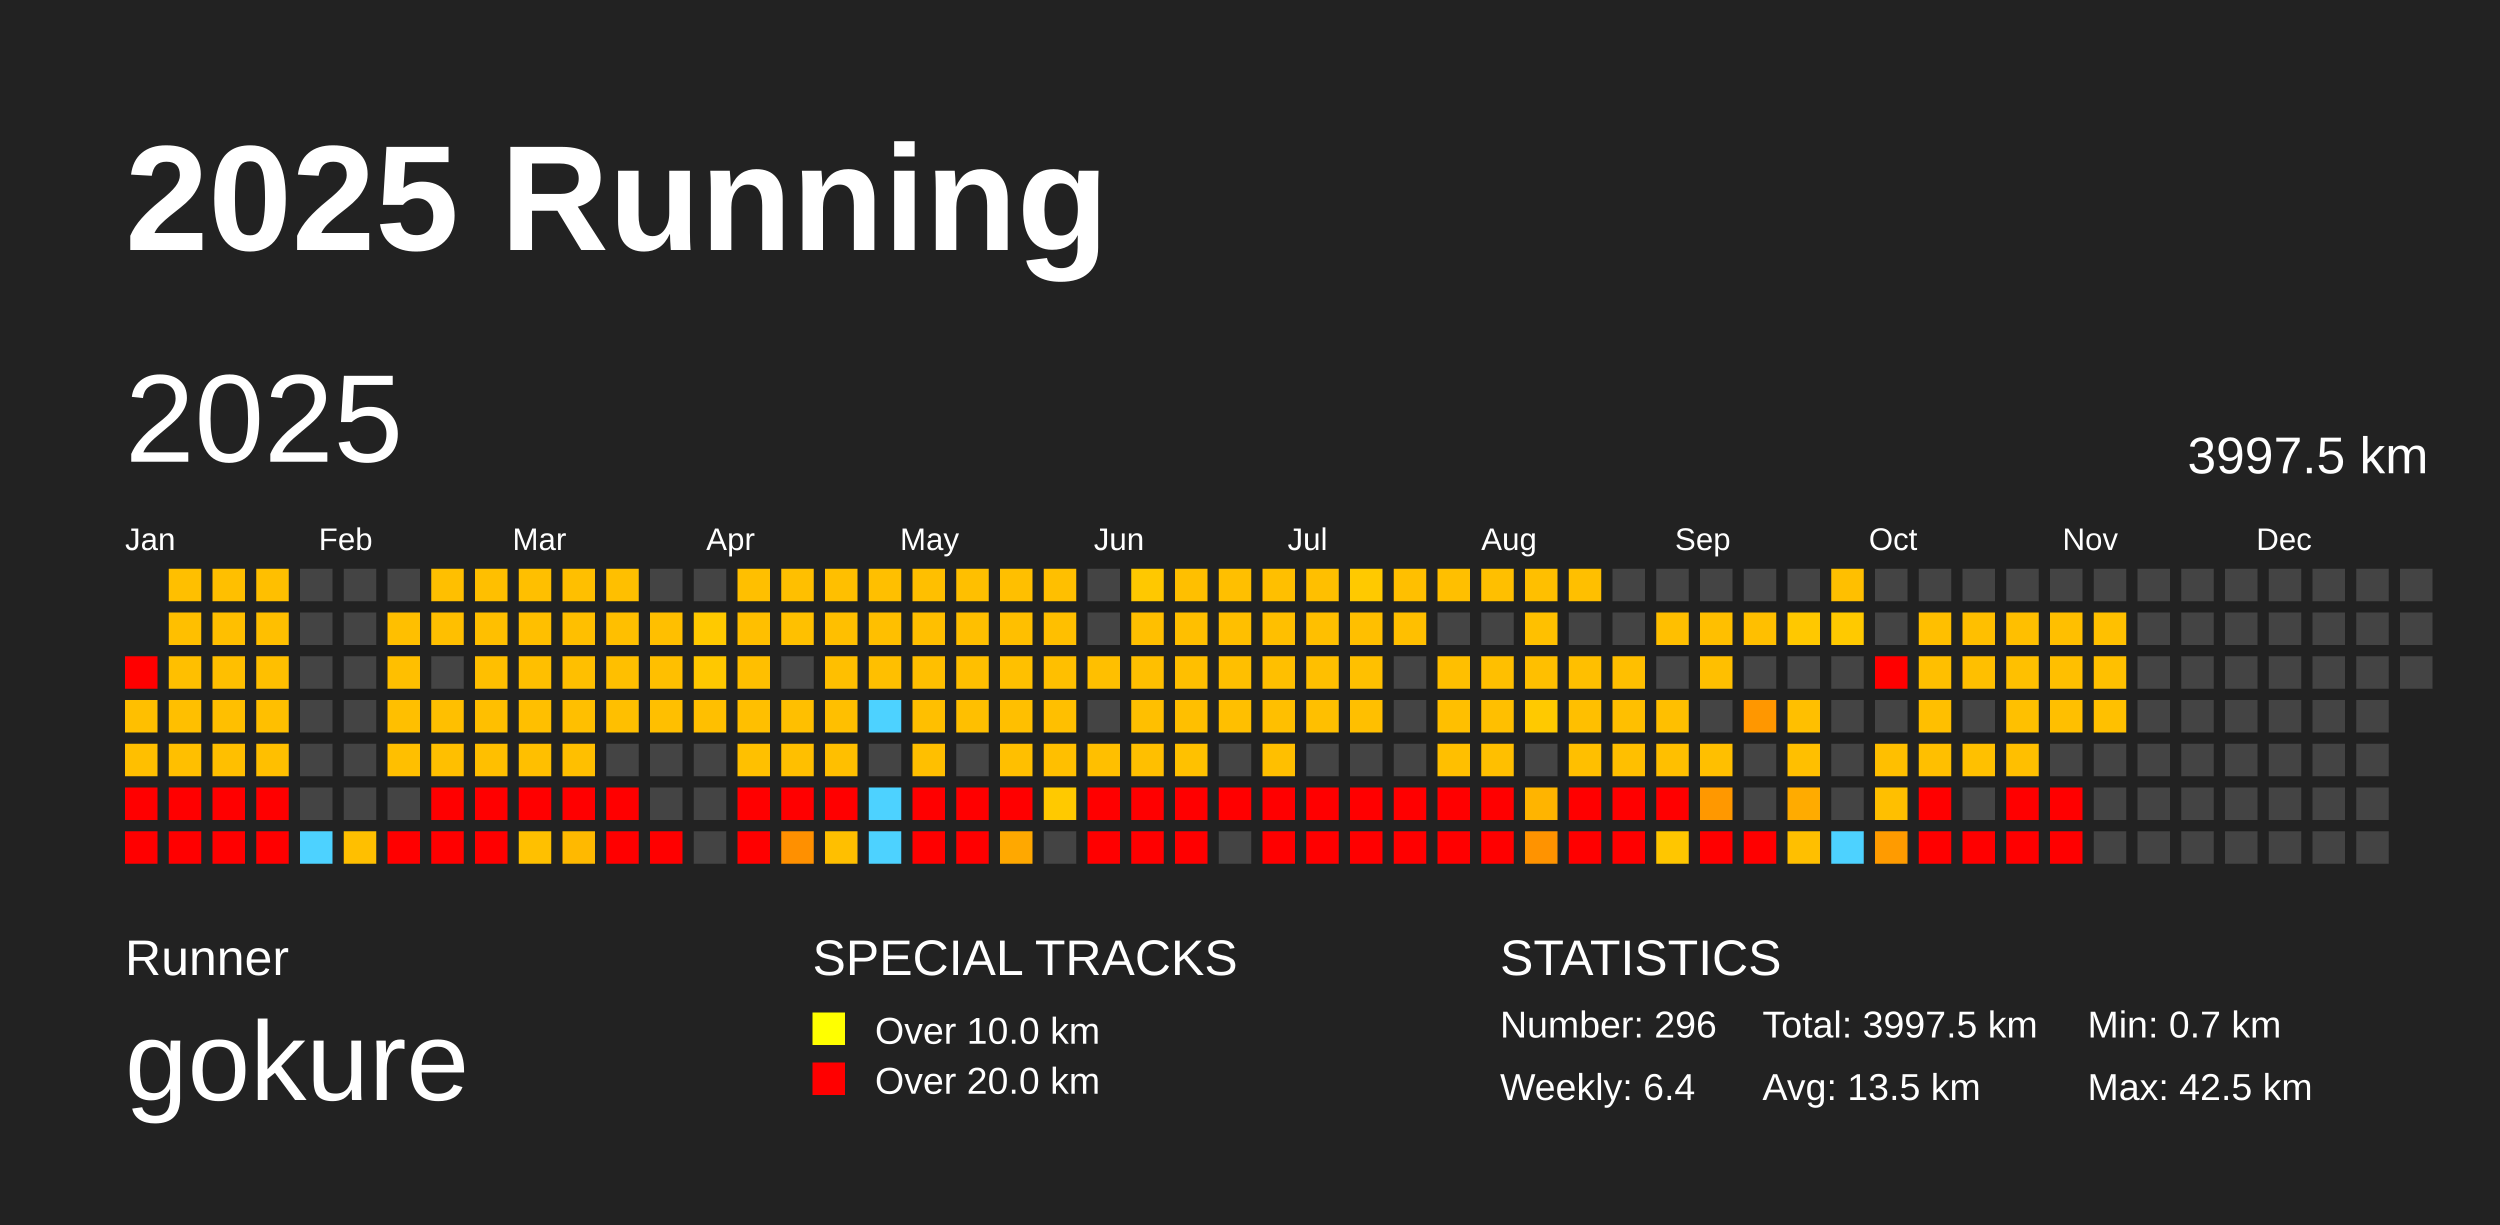
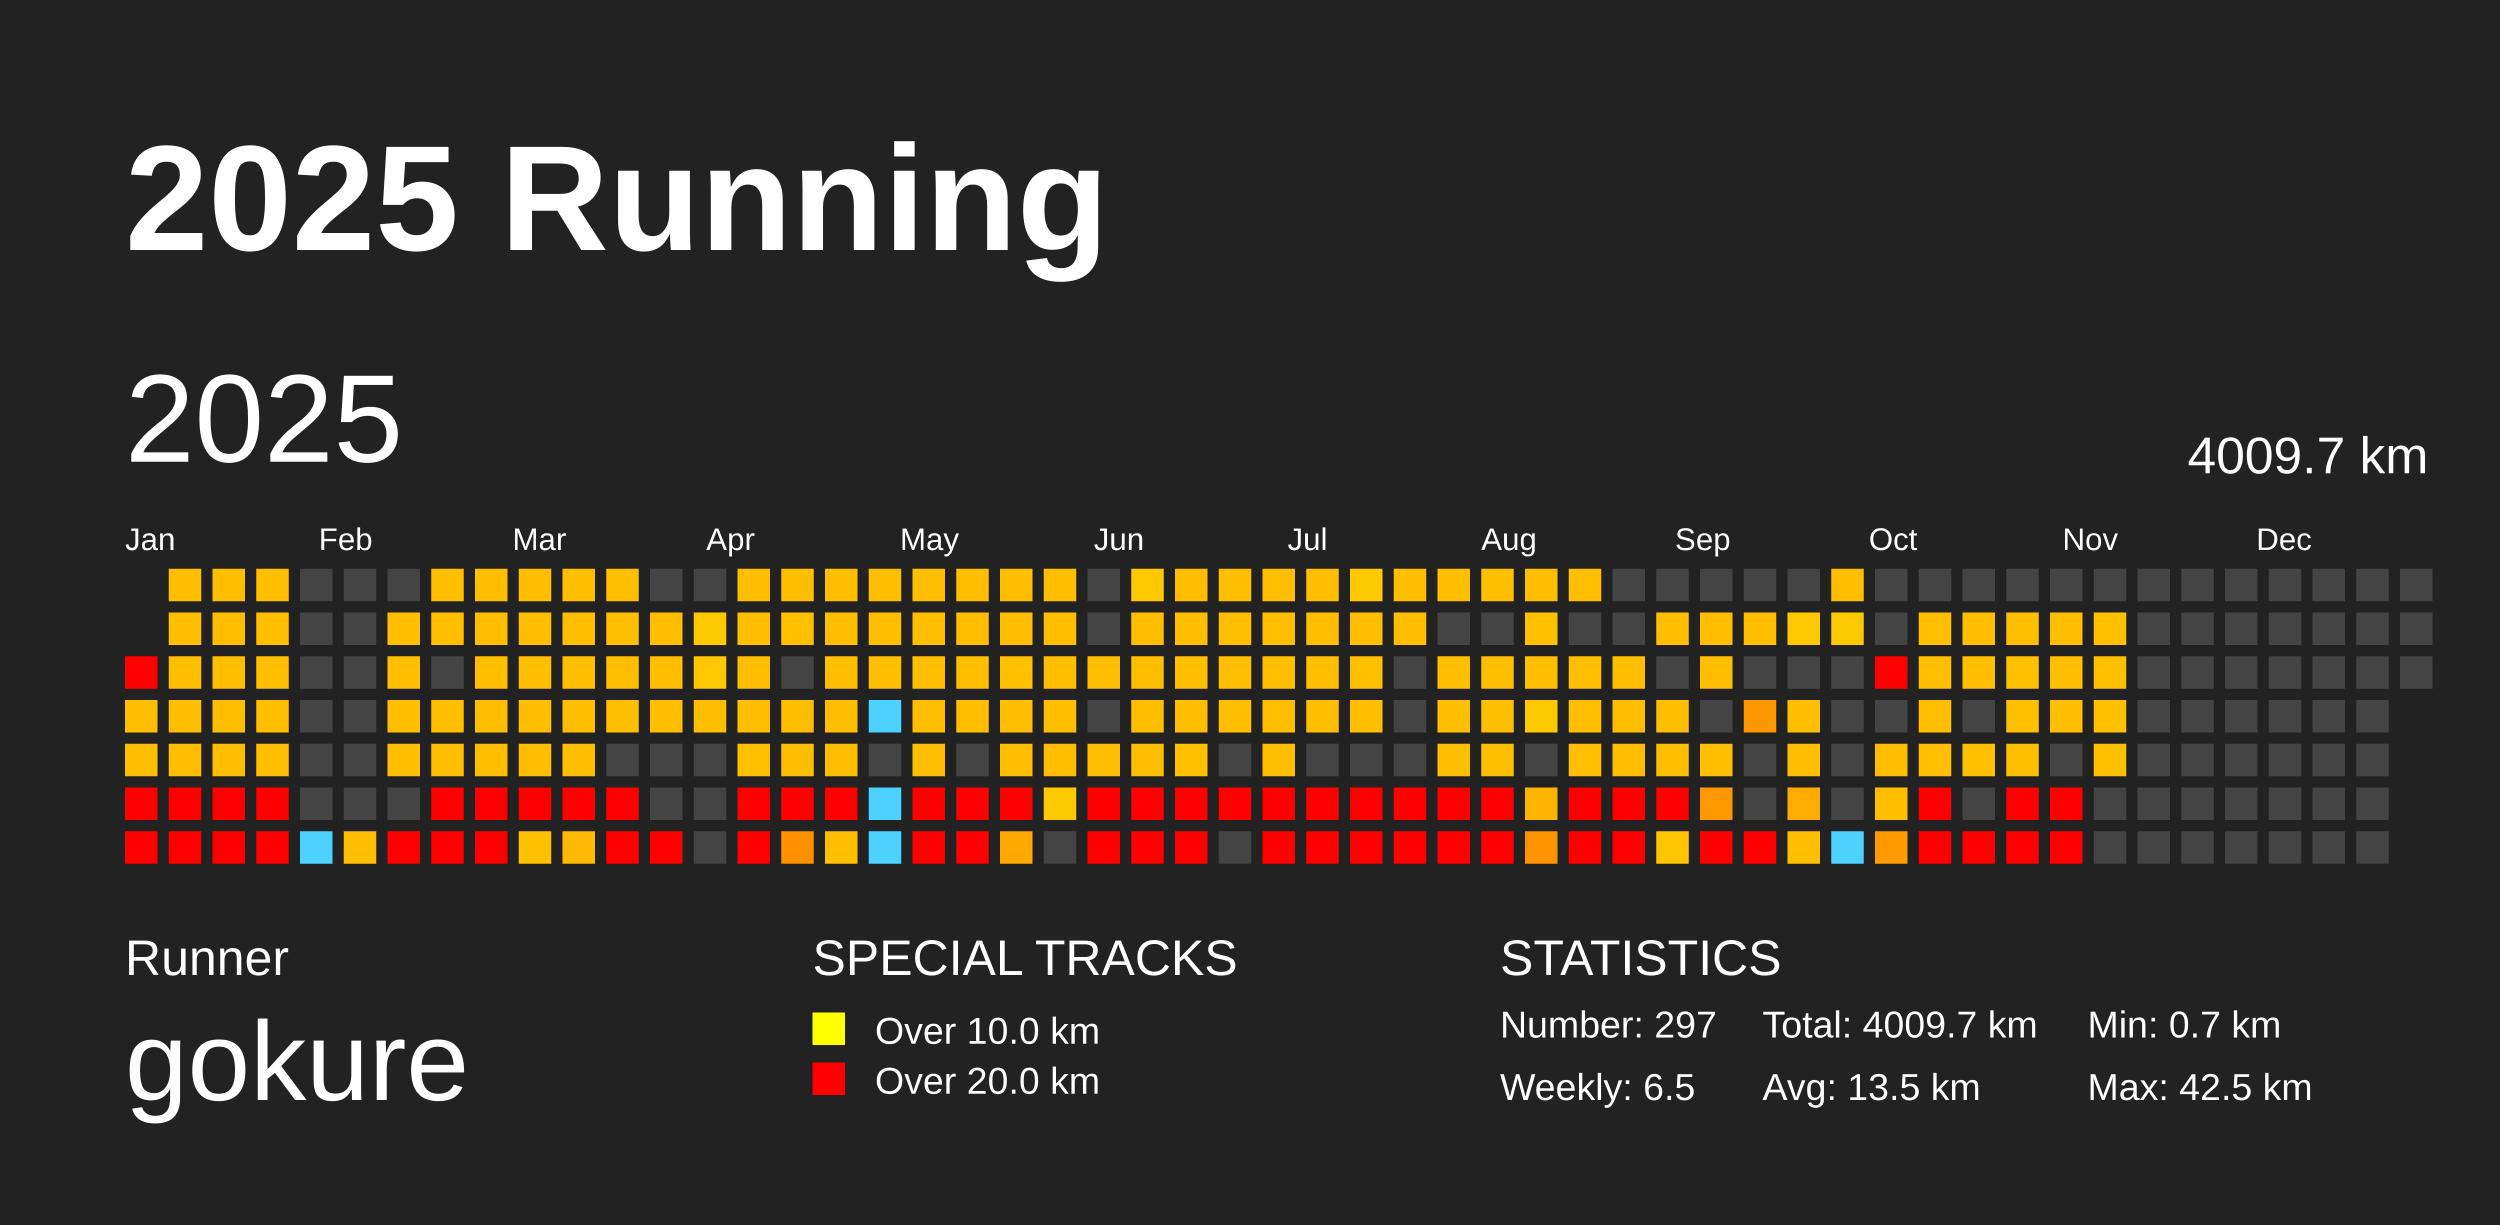
<svg xmlns="http://www.w3.org/2000/svg" baseProfile="full" height="98mm" version="1.1" viewBox="0,0,200,98" width="200mm">
  <defs />
  <rect fill="#222222" height="98" width="200" x="0" y="0" />
  <text fill="#FFFFFF" style="font-size:12px; font-family:Arial; font-weight:bold;" x="10" y="20">2025 Running</text>
  <text fill="#FFFFFF" style="font-size:4px; font-family:Arial" x="10" y="78">Runner</text>
  <text fill="#FFFFFF" style="font-size:9px; font-family:Arial" x="10" y="88">gokure</text>
  <text fill="#FFFFFF" style="font-size:4px; font-family:Arial" x="65" y="78">SPECIAL TRACKS</text>
  <rect fill="yellow" height="2.6" width="2.6" x="65" y="81" />
  <text fill="#FFFFFF" style="font-size:3px; font-family:Arial" x="70" y="83.5">Over 10.0 km</text>
  <rect fill="red" height="2.6" width="2.6" x="65" y="85" />
  <text fill="#FFFFFF" style="font-size:3px; font-family:Arial" x="70" y="87.5">Over 20.0 km</text>
  <text fill="#FFFFFF" style="font-size:4px; font-family:Arial" x="120" y="78">STATISTICS</text>
-   <text fill="#FFFFFF" style="font-size:3px; font-family:Arial" x="120" y="83">Number: 296</text>
-   <text fill="#FFFFFF" style="font-size:3px; font-family:Arial" x="120" y="88">Weekly: 6.4</text>
-   <text fill="#FFFFFF" style="font-size:3px; font-family:Arial" x="141" y="83">Total: 3997.5 km</text>
+   <text fill="#FFFFFF" style="font-size:3px; font-family:Arial" x="120" y="83">Number: 297</text>
+   <text fill="#FFFFFF" style="font-size:3px; font-family:Arial" x="120" y="88">Weekly: 6.5</text>
+   <text fill="#FFFFFF" style="font-size:3px; font-family:Arial" x="141" y="83">Total: 4009.7 km</text>
  <text fill="#FFFFFF" style="font-size:3px; font-family:Arial" x="141" y="88">Avg: 13.5 km</text>
  <text fill="#FFFFFF" style="font-size:3px; font-family:Arial" x="167" y="83">Min: 0.7 km</text>
  <text fill="#FFFFFF" style="font-size:3px; font-family:Arial" x="167" y="88">Max: 42.5 km</text>
  <text dominant-baseline="hanging" fill="#FFFFFF" style="font-size:10.0px; font-family:Arial;" x="10" y="30">2025</text>
-   <text dominant-baseline="hanging" fill="#FFFFFF" style="font-size:4.125px; font-family:Arial;" x="175" y="35">3997.5 km</text>
+   <text dominant-baseline="hanging" fill="#FFFFFF" style="font-size:4.125px; font-family:Arial;" x="175" y="35">4009.7 km</text>
  <text fill="#FFFFFF" style="font-size:2.5px; font-family:Arial" x="10.0" y="44">Jan</text>
  <text fill="#FFFFFF" style="font-size:2.5px; font-family:Arial" x="25.5" y="44">Feb</text>
  <text fill="#FFFFFF" style="font-size:2.5px; font-family:Arial" x="41.0" y="44">Mar</text>
  <text fill="#FFFFFF" style="font-size:2.5px; font-family:Arial" x="56.5" y="44">Apr</text>
  <text fill="#FFFFFF" style="font-size:2.5px; font-family:Arial" x="72.0" y="44">May</text>
  <text fill="#FFFFFF" style="font-size:2.5px; font-family:Arial" x="87.5" y="44">Jun</text>
  <text fill="#FFFFFF" style="font-size:2.5px; font-family:Arial" x="103.0" y="44">Jul</text>
  <text fill="#FFFFFF" style="font-size:2.5px; font-family:Arial" x="118.5" y="44">Aug</text>
  <text fill="#FFFFFF" style="font-size:2.5px; font-family:Arial" x="134.0" y="44">Sep</text>
  <text fill="#FFFFFF" style="font-size:2.5px; font-family:Arial" x="149.5" y="44">Oct</text>
  <text fill="#FFFFFF" style="font-size:2.5px; font-family:Arial" x="165.0" y="44">Nov</text>
  <text fill="#FFFFFF" style="font-size:2.5px; font-family:Arial" x="180.5" y="44">Dec</text>
  <rect fill="red" height="2.6" width="2.6" x="10.0" y="52.5" />
  <rect fill="#ffbf00" height="2.6" width="2.6" x="10.0" y="56.0" />
  <rect fill="#ffbf00" height="2.6" width="2.6" x="10.0" y="59.5" />
  <rect fill="red" height="2.6" width="2.6" x="10.0" y="63.0" />
  <rect fill="red" height="2.6" width="2.6" x="10.0" y="66.5" />
  <rect fill="#ffbf00" height="2.6" width="2.6" x="13.5" y="45.5" />
  <rect fill="#ffbf00" height="2.6" width="2.6" x="13.5" y="49.0" />
  <rect fill="#ffbf00" height="2.6" width="2.6" x="13.5" y="52.5" />
  <rect fill="#ffbf00" height="2.6" width="2.6" x="13.5" y="56.0" />
  <rect fill="#ffbf00" height="2.6" width="2.6" x="13.5" y="59.5" />
  <rect fill="red" height="2.6" width="2.6" x="13.5" y="63.0" />
  <rect fill="red" height="2.6" width="2.6" x="13.5" y="66.5" />
  <rect fill="#ffbf00" height="2.6" width="2.6" x="17.0" y="45.5" />
  <rect fill="#ffbf00" height="2.6" width="2.6" x="17.0" y="49.0" />
  <rect fill="#ffbf00" height="2.6" width="2.6" x="17.0" y="52.5" />
  <rect fill="#ffbf00" height="2.6" width="2.6" x="17.0" y="56.0" />
  <rect fill="#ffbf00" height="2.6" width="2.6" x="17.0" y="59.5" />
  <rect fill="red" height="2.6" width="2.6" x="17.0" y="63.0" />
  <rect fill="red" height="2.6" width="2.6" x="17.0" y="66.5" />
  <rect fill="#ffbf00" height="2.6" width="2.6" x="20.5" y="45.5" />
  <rect fill="#ffbf00" height="2.6" width="2.6" x="20.5" y="49.0" />
  <rect fill="#ffbf00" height="2.6" width="2.6" x="20.5" y="52.5" />
  <rect fill="#ffbf00" height="2.6" width="2.6" x="20.5" y="56.0" />
  <rect fill="#ffbf00" height="2.6" width="2.6" x="20.5" y="59.5" />
  <rect fill="red" height="2.6" width="2.6" x="20.5" y="63.0" />
  <rect fill="red" height="2.6" width="2.6" x="20.5" y="66.5" />
  <rect fill="#444444" height="2.6" width="2.6" x="24.0" y="45.5" />
  <rect fill="#444444" height="2.6" width="2.6" x="24.0" y="49.0" />
  <rect fill="#444444" height="2.6" width="2.6" x="24.0" y="52.5" />
  <rect fill="#444444" height="2.6" width="2.6" x="24.0" y="56.0" />
  <rect fill="#444444" height="2.6" width="2.6" x="24.0" y="59.5" />
  <rect fill="#444444" height="2.6" width="2.6" x="24.0" y="63.0" />
  <rect fill="#4dd2ff" height="2.6" width="2.6" x="24.0" y="66.5" />
  <rect fill="#444444" height="2.6" width="2.6" x="27.5" y="45.5" />
  <rect fill="#444444" height="2.6" width="2.6" x="27.5" y="49.0" />
  <rect fill="#444444" height="2.6" width="2.6" x="27.5" y="52.5" />
  <rect fill="#444444" height="2.6" width="2.6" x="27.5" y="56.0" />
  <rect fill="#444444" height="2.6" width="2.6" x="27.5" y="59.5" />
  <rect fill="#444444" height="2.6" width="2.6" x="27.5" y="63.0" />
  <rect fill="#ffbf00" height="2.6" width="2.6" x="27.5" y="66.5" />
  <rect fill="#444444" height="2.6" width="2.6" x="31.0" y="45.5" />
  <rect fill="#ffbf00" height="2.6" width="2.6" x="31.0" y="49.0" />
  <rect fill="#ffbf00" height="2.6" width="2.6" x="31.0" y="52.5" />
  <rect fill="#ffbf00" height="2.6" width="2.6" x="31.0" y="56.0" />
  <rect fill="#ffbf00" height="2.6" width="2.6" x="31.0" y="59.5" />
  <rect fill="#444444" height="2.6" width="2.6" x="31.0" y="63.0" />
  <rect fill="red" height="2.6" width="2.6" x="31.0" y="66.5" />
  <rect fill="#ffbf00" height="2.6" width="2.6" x="34.5" y="45.5" />
  <rect fill="#ffbf00" height="2.6" width="2.6" x="34.5" y="49.0" />
  <rect fill="#444444" height="2.6" width="2.6" x="34.5" y="52.5" />
  <rect fill="#ffbf00" height="2.6" width="2.6" x="34.5" y="56.0" />
  <rect fill="#ffbf00" height="2.6" width="2.6" x="34.5" y="59.5" />
  <rect fill="red" height="2.6" width="2.6" x="34.5" y="63.0" />
  <rect fill="red" height="2.6" width="2.6" x="34.5" y="66.5" />
  <rect fill="#ffbf00" height="2.6" width="2.6" x="38.0" y="45.5" />
  <rect fill="#ffbf00" height="2.6" width="2.6" x="38.0" y="49.0" />
  <rect fill="#ffbf00" height="2.6" width="2.6" x="38.0" y="52.5" />
  <rect fill="#ffbf00" height="2.6" width="2.6" x="38.0" y="56.0" />
  <rect fill="#ffbf00" height="2.6" width="2.6" x="38.0" y="59.5" />
  <rect fill="red" height="2.6" width="2.6" x="38.0" y="63.0" />
  <rect fill="red" height="2.6" width="2.6" x="38.0" y="66.5" />
  <rect fill="#ffbf00" height="2.6" width="2.6" x="41.5" y="45.5" />
  <rect fill="#ffbf00" height="2.6" width="2.6" x="41.5" y="49.0" />
  <rect fill="#ffbf00" height="2.6" width="2.6" x="41.5" y="52.5" />
  <rect fill="#ffbf00" height="2.6" width="2.6" x="41.5" y="56.0" />
  <rect fill="#ffbf00" height="2.6" width="2.6" x="41.5" y="59.5" />
  <rect fill="red" height="2.6" width="2.6" x="41.5" y="63.0" />
  <rect fill="#ffc000" height="2.6" width="2.6" x="41.5" y="66.5" />
  <rect fill="#ffbf00" height="2.6" width="2.6" x="45.0" y="45.5" />
  <rect fill="#ffbf00" height="2.6" width="2.6" x="45.0" y="49.0" />
  <rect fill="#ffbf00" height="2.6" width="2.6" x="45.0" y="52.5" />
  <rect fill="#ffbf00" height="2.6" width="2.6" x="45.0" y="56.0" />
  <rect fill="#ffbf00" height="2.6" width="2.6" x="45.0" y="59.5" />
  <rect fill="red" height="2.6" width="2.6" x="45.0" y="63.0" />
  <rect fill="#ffb900" height="2.6" width="2.6" x="45.0" y="66.5" />
  <rect fill="#ffbf00" height="2.6" width="2.6" x="48.5" y="45.5" />
  <rect fill="#ffbf00" height="2.6" width="2.6" x="48.5" y="49.0" />
  <rect fill="#ffbf00" height="2.6" width="2.6" x="48.5" y="52.5" />
  <rect fill="#ffbf00" height="2.6" width="2.6" x="48.5" y="56.0" />
  <rect fill="#444444" height="2.6" width="2.6" x="48.5" y="59.5" />
  <rect fill="red" height="2.6" width="2.6" x="48.5" y="63.0" />
  <rect fill="red" height="2.6" width="2.6" x="48.5" y="66.5" />
  <rect fill="#444444" height="2.6" width="2.6" x="52.0" y="45.5" />
  <rect fill="#ffbf00" height="2.6" width="2.6" x="52.0" y="49.0" />
  <rect fill="#ffbf00" height="2.6" width="2.6" x="52.0" y="52.5" />
  <rect fill="#ffbf00" height="2.6" width="2.6" x="52.0" y="56.0" />
  <rect fill="#444444" height="2.6" width="2.6" x="52.0" y="59.5" />
  <rect fill="#444444" height="2.6" width="2.6" x="52.0" y="63.0" />
  <rect fill="red" height="2.6" width="2.6" x="52.0" y="66.5" />
  <rect fill="#444444" height="2.6" width="2.6" x="55.5" y="45.5" />
  <rect fill="#ffc900" height="2.6" width="2.6" x="55.5" y="49.0" />
  <rect fill="#ffc800" height="2.6" width="2.6" x="55.5" y="52.5" />
  <rect fill="#ffbf00" height="2.6" width="2.6" x="55.5" y="56.0" />
  <rect fill="#444444" height="2.6" width="2.6" x="55.5" y="59.5" />
  <rect fill="#444444" height="2.6" width="2.6" x="55.5" y="63.0" />
  <rect fill="#444444" height="2.6" width="2.6" x="55.5" y="66.5" />
  <rect fill="#ffbf00" height="2.6" width="2.6" x="59.0" y="45.5" />
  <rect fill="#ffbf00" height="2.6" width="2.6" x="59.0" y="49.0" />
  <rect fill="#ffbf00" height="2.6" width="2.6" x="59.0" y="52.5" />
  <rect fill="#ffbf00" height="2.6" width="2.6" x="59.0" y="56.0" />
  <rect fill="#ffc000" height="2.6" width="2.6" x="59.0" y="59.5" />
  <rect fill="red" height="2.6" width="2.6" x="59.0" y="63.0" />
  <rect fill="red" height="2.6" width="2.6" x="59.0" y="66.5" />
  <rect fill="#ffbf00" height="2.6" width="2.6" x="62.5" y="45.5" />
  <rect fill="#ffc000" height="2.6" width="2.6" x="62.5" y="49.0" />
  <rect fill="#444444" height="2.6" width="2.6" x="62.5" y="52.5" />
  <rect fill="#ffbf00" height="2.6" width="2.6" x="62.5" y="56.0" />
  <rect fill="#ffbf00" height="2.6" width="2.6" x="62.5" y="59.5" />
  <rect fill="red" height="2.6" width="2.6" x="62.5" y="63.0" />
  <rect fill="#ff9000" height="2.6" width="2.6" x="62.5" y="66.5" />
  <rect fill="#ffbf00" height="2.6" width="2.6" x="66.0" y="45.5" />
  <rect fill="#ffbf00" height="2.6" width="2.6" x="66.0" y="49.0" />
  <rect fill="#ffbf00" height="2.6" width="2.6" x="66.0" y="52.5" />
  <rect fill="#ffbf00" height="2.6" width="2.6" x="66.0" y="56.0" />
  <rect fill="#ffbf00" height="2.6" width="2.6" x="66.0" y="59.5" />
  <rect fill="red" height="2.6" width="2.6" x="66.0" y="63.0" />
  <rect fill="#ffbf00" height="2.6" width="2.6" x="66.0" y="66.5" />
  <rect fill="#ffbf00" height="2.6" width="2.6" x="69.5" y="45.5" />
  <rect fill="#ffbf00" height="2.6" width="2.6" x="69.5" y="49.0" />
  <rect fill="#ffbf00" height="2.6" width="2.6" x="69.5" y="52.5" />
  <rect fill="#4dd2ff" height="2.6" width="2.6" x="69.5" y="56.0" />
  <rect fill="#444444" height="2.6" width="2.6" x="69.5" y="59.5" />
  <rect fill="#4dd2ff" height="2.6" width="2.6" x="69.5" y="63.0" />
  <rect fill="#4dd2ff" height="2.6" width="2.6" x="69.5" y="66.5" />
  <rect fill="#ffbf00" height="2.6" width="2.6" x="73.0" y="45.5" />
  <rect fill="#ffbf00" height="2.6" width="2.6" x="73.0" y="49.0" />
  <rect fill="#ffbf00" height="2.6" width="2.6" x="73.0" y="52.5" />
  <rect fill="#ffbf00" height="2.6" width="2.6" x="73.0" y="56.0" />
  <rect fill="#ffbf00" height="2.6" width="2.6" x="73.0" y="59.5" />
  <rect fill="red" height="2.6" width="2.6" x="73.0" y="63.0" />
  <rect fill="red" height="2.6" width="2.6" x="73.0" y="66.5" />
  <rect fill="#ffbf00" height="2.6" width="2.6" x="76.5" y="45.5" />
  <rect fill="#ffbf00" height="2.6" width="2.6" x="76.5" y="49.0" />
  <rect fill="#ffbf00" height="2.6" width="2.6" x="76.5" y="52.5" />
  <rect fill="#ffbf00" height="2.6" width="2.6" x="76.5" y="56.0" />
  <rect fill="#444444" height="2.6" width="2.6" x="76.5" y="59.5" />
  <rect fill="red" height="2.6" width="2.6" x="76.5" y="63.0" />
  <rect fill="red" height="2.6" width="2.6" x="76.5" y="66.5" />
  <rect fill="#ffbf00" height="2.6" width="2.6" x="80.0" y="45.5" />
  <rect fill="#ffbf00" height="2.6" width="2.6" x="80.0" y="49.0" />
  <rect fill="#ffc000" height="2.6" width="2.6" x="80.0" y="52.5" />
  <rect fill="#ffbf00" height="2.6" width="2.6" x="80.0" y="56.0" />
  <rect fill="#ffbf00" height="2.6" width="2.6" x="80.0" y="59.5" />
  <rect fill="red" height="2.6" width="2.6" x="80.0" y="63.0" />
  <rect fill="#ffa800" height="2.6" width="2.6" x="80.0" y="66.5" />
  <rect fill="#ffbf00" height="2.6" width="2.6" x="83.5" y="45.5" />
  <rect fill="#ffbf00" height="2.6" width="2.6" x="83.5" y="49.0" />
  <rect fill="#ffbf00" height="2.6" width="2.6" x="83.5" y="52.5" />
  <rect fill="#ffbf00" height="2.6" width="2.6" x="83.5" y="56.0" />
  <rect fill="#ffbf00" height="2.6" width="2.6" x="83.5" y="59.5" />
  <rect fill="#ffc900" height="2.6" width="2.6" x="83.5" y="63.0" />
  <rect fill="#444444" height="2.6" width="2.6" x="83.5" y="66.5" />
  <rect fill="#444444" height="2.6" width="2.6" x="87.0" y="45.5" />
  <rect fill="#444444" height="2.6" width="2.6" x="87.0" y="49.0" />
  <rect fill="#ffbf00" height="2.6" width="2.6" x="87.0" y="52.5" />
  <rect fill="#444444" height="2.6" width="2.6" x="87.0" y="56.0" />
  <rect fill="#ffbf00" height="2.6" width="2.6" x="87.0" y="59.5" />
  <rect fill="red" height="2.6" width="2.6" x="87.0" y="63.0" />
  <rect fill="red" height="2.6" width="2.6" x="87.0" y="66.5" />
  <rect fill="#ffc800" height="2.6" width="2.6" x="90.5" y="45.5" />
  <rect fill="#ffbf00" height="2.6" width="2.6" x="90.5" y="49.0" />
  <rect fill="#ffbf00" height="2.6" width="2.6" x="90.5" y="52.5" />
  <rect fill="#ffbf00" height="2.6" width="2.6" x="90.5" y="56.0" />
  <rect fill="#ffbf00" height="2.6" width="2.6" x="90.5" y="59.5" />
  <rect fill="red" height="2.6" width="2.6" x="90.5" y="63.0" />
  <rect fill="red" height="2.6" width="2.6" x="90.5" y="66.5" />
  <rect fill="#ffbf00" height="2.6" width="2.6" x="94.0" y="45.5" />
  <rect fill="#ffbf00" height="2.6" width="2.6" x="94.0" y="49.0" />
  <rect fill="#ffbf00" height="2.6" width="2.6" x="94.0" y="52.5" />
  <rect fill="#ffbf00" height="2.6" width="2.6" x="94.0" y="56.0" />
  <rect fill="#ffc100" height="2.6" width="2.6" x="94.0" y="59.5" />
  <rect fill="red" height="2.6" width="2.6" x="94.0" y="63.0" />
  <rect fill="red" height="2.6" width="2.6" x="94.0" y="66.5" />
  <rect fill="#ffbf00" height="2.6" width="2.6" x="97.5" y="45.5" />
  <rect fill="#ffbf00" height="2.6" width="2.6" x="97.5" y="49.0" />
  <rect fill="#ffbf00" height="2.6" width="2.6" x="97.5" y="52.5" />
  <rect fill="#ffbf00" height="2.6" width="2.6" x="97.5" y="56.0" />
  <rect fill="#444444" height="2.6" width="2.6" x="97.5" y="59.5" />
  <rect fill="red" height="2.6" width="2.6" x="97.5" y="63.0" />
  <rect fill="#444444" height="2.6" width="2.6" x="97.5" y="66.5" />
  <rect fill="#ffbf00" height="2.6" width="2.6" x="101.0" y="45.5" />
  <rect fill="#ffbf00" height="2.6" width="2.6" x="101.0" y="49.0" />
  <rect fill="#ffbf00" height="2.6" width="2.6" x="101.0" y="52.5" />
  <rect fill="#ffbf00" height="2.6" width="2.6" x="101.0" y="56.0" />
  <rect fill="#ffbf00" height="2.6" width="2.6" x="101.0" y="59.5" />
  <rect fill="red" height="2.6" width="2.6" x="101.0" y="63.0" />
  <rect fill="red" height="2.6" width="2.6" x="101.0" y="66.5" />
  <rect fill="#ffbf00" height="2.6" width="2.6" x="104.5" y="45.5" />
  <rect fill="#ffbf00" height="2.6" width="2.6" x="104.5" y="49.0" />
  <rect fill="#ffbf00" height="2.6" width="2.6" x="104.5" y="52.5" />
  <rect fill="#ffbf00" height="2.6" width="2.6" x="104.5" y="56.0" />
  <rect fill="#444444" height="2.6" width="2.6" x="104.5" y="59.5" />
  <rect fill="red" height="2.6" width="2.6" x="104.5" y="63.0" />
  <rect fill="red" height="2.6" width="2.6" x="104.5" y="66.5" />
  <rect fill="#ffc900" height="2.6" width="2.6" x="108.0" y="45.5" />
  <rect fill="#ffbf00" height="2.6" width="2.6" x="108.0" y="49.0" />
  <rect fill="#ffc000" height="2.6" width="2.6" x="108.0" y="52.5" />
  <rect fill="#ffbf00" height="2.6" width="2.6" x="108.0" y="56.0" />
  <rect fill="#444444" height="2.6" width="2.6" x="108.0" y="59.5" />
  <rect fill="red" height="2.6" width="2.6" x="108.0" y="63.0" />
  <rect fill="red" height="2.6" width="2.6" x="108.0" y="66.5" />
  <rect fill="#ffbf00" height="2.6" width="2.6" x="111.5" y="45.5" />
  <rect fill="#ffbf00" height="2.6" width="2.6" x="111.5" y="49.0" />
  <rect fill="#444444" height="2.6" width="2.6" x="111.5" y="52.5" />
  <rect fill="#444444" height="2.6" width="2.6" x="111.5" y="56.0" />
  <rect fill="#444444" height="2.6" width="2.6" x="111.5" y="59.5" />
  <rect fill="red" height="2.6" width="2.6" x="111.5" y="63.0" />
  <rect fill="red" height="2.6" width="2.6" x="111.5" y="66.5" />
  <rect fill="#ffbf00" height="2.6" width="2.6" x="115.0" y="45.5" />
  <rect fill="#444444" height="2.6" width="2.6" x="115.0" y="49.0" />
  <rect fill="#ffbf00" height="2.6" width="2.6" x="115.0" y="52.5" />
  <rect fill="#ffbf00" height="2.6" width="2.6" x="115.0" y="56.0" />
  <rect fill="#ffbf00" height="2.6" width="2.6" x="115.0" y="59.5" />
  <rect fill="red" height="2.6" width="2.6" x="115.0" y="63.0" />
  <rect fill="red" height="2.6" width="2.6" x="115.0" y="66.5" />
  <rect fill="#ffbf00" height="2.6" width="2.6" x="118.5" y="45.5" />
  <rect fill="#444444" height="2.6" width="2.6" x="118.5" y="49.0" />
  <rect fill="#ffbf00" height="2.6" width="2.6" x="118.5" y="52.5" />
  <rect fill="#ffbf00" height="2.6" width="2.6" x="118.5" y="56.0" />
  <rect fill="#ffbf00" height="2.6" width="2.6" x="118.5" y="59.5" />
  <rect fill="red" height="2.6" width="2.6" x="118.5" y="63.0" />
  <rect fill="red" height="2.6" width="2.6" x="118.5" y="66.5" />
  <rect fill="#ffbf00" height="2.6" width="2.6" x="122.0" y="45.5" />
  <rect fill="#ffc000" height="2.6" width="2.6" x="122.0" y="49.0" />
  <rect fill="#ffbf00" height="2.6" width="2.6" x="122.0" y="52.5" />
  <rect fill="#ffc900" height="2.6" width="2.6" x="122.0" y="56.0" />
  <rect fill="#444444" height="2.6" width="2.6" x="122.0" y="59.5" />
  <rect fill="#ffb400" height="2.6" width="2.6" x="122.0" y="63.0" />
  <rect fill="#ff9300" height="2.6" width="2.6" x="122.0" y="66.5" />
  <rect fill="#ffbf00" height="2.6" width="2.6" x="125.5" y="45.5" />
  <rect fill="#444444" height="2.6" width="2.6" x="125.5" y="49.0" />
  <rect fill="#ffbf00" height="2.6" width="2.6" x="125.5" y="52.5" />
  <rect fill="#ffbf00" height="2.6" width="2.6" x="125.5" y="56.0" />
  <rect fill="#ffbf00" height="2.6" width="2.6" x="125.5" y="59.5" />
  <rect fill="red" height="2.6" width="2.6" x="125.5" y="63.0" />
  <rect fill="red" height="2.6" width="2.6" x="125.5" y="66.5" />
  <rect fill="#444444" height="2.6" width="2.6" x="129.0" y="45.5" />
  <rect fill="#444444" height="2.6" width="2.6" x="129.0" y="49.0" />
  <rect fill="#ffbf00" height="2.6" width="2.6" x="129.0" y="52.5" />
  <rect fill="#ffbf00" height="2.6" width="2.6" x="129.0" y="56.0" />
  <rect fill="#ffbf00" height="2.6" width="2.6" x="129.0" y="59.5" />
  <rect fill="red" height="2.6" width="2.6" x="129.0" y="63.0" />
  <rect fill="red" height="2.6" width="2.6" x="129.0" y="66.5" />
  <rect fill="#444444" height="2.6" width="2.6" x="132.5" y="45.5" />
  <rect fill="#ffbf00" height="2.6" width="2.6" x="132.5" y="49.0" />
  <rect fill="#444444" height="2.6" width="2.6" x="132.5" y="52.5" />
  <rect fill="#ffbf00" height="2.6" width="2.6" x="132.5" y="56.0" />
  <rect fill="#ffbf00" height="2.6" width="2.6" x="132.5" y="59.5" />
  <rect fill="red" height="2.6" width="2.6" x="132.5" y="63.0" />
  <rect fill="#ffc600" height="2.6" width="2.6" x="132.5" y="66.5" />
  <rect fill="#444444" height="2.6" width="2.6" x="136.0" y="45.5" />
  <rect fill="#ffbf00" height="2.6" width="2.6" x="136.0" y="49.0" />
  <rect fill="#ffbf00" height="2.6" width="2.6" x="136.0" y="52.5" />
  <rect fill="#444444" height="2.6" width="2.6" x="136.0" y="56.0" />
  <rect fill="#ffbf00" height="2.6" width="2.6" x="136.0" y="59.5" />
  <rect fill="#ff9800" height="2.6" width="2.6" x="136.0" y="63.0" />
  <rect fill="red" height="2.6" width="2.6" x="136.0" y="66.5" />
  <rect fill="#444444" height="2.6" width="2.6" x="139.5" y="45.5" />
  <rect fill="#ffbf00" height="2.6" width="2.6" x="139.5" y="49.0" />
  <rect fill="#444444" height="2.6" width="2.6" x="139.5" y="52.5" />
  <rect fill="#ff9700" height="2.6" width="2.6" x="139.5" y="56.0" />
  <rect fill="#444444" height="2.6" width="2.6" x="139.5" y="59.5" />
  <rect fill="#444444" height="2.6" width="2.6" x="139.5" y="63.0" />
  <rect fill="red" height="2.6" width="2.6" x="139.5" y="66.5" />
  <rect fill="#444444" height="2.6" width="2.6" x="143.0" y="45.5" />
  <rect fill="#ffc800" height="2.6" width="2.6" x="143.0" y="49.0" />
  <rect fill="#444444" height="2.6" width="2.6" x="143.0" y="52.5" />
  <rect fill="#ffbf00" height="2.6" width="2.6" x="143.0" y="56.0" />
  <rect fill="#ffbf00" height="2.6" width="2.6" x="143.0" y="59.5" />
  <rect fill="#ffab00" height="2.6" width="2.6" x="143.0" y="63.0" />
  <rect fill="#ffbf00" height="2.6" width="2.6" x="143.0" y="66.5" />
  <rect fill="#ffbf00" height="2.6" width="2.6" x="146.5" y="45.5" />
  <rect fill="#ffc900" height="2.6" width="2.6" x="146.5" y="49.0" />
  <rect fill="#444444" height="2.6" width="2.6" x="146.5" y="52.5" />
  <rect fill="#444444" height="2.6" width="2.6" x="146.5" y="56.0" />
  <rect fill="#444444" height="2.6" width="2.6" x="146.5" y="59.5" />
  <rect fill="#444444" height="2.6" width="2.6" x="146.5" y="63.0" />
  <rect fill="#4dd2ff" height="2.6" width="2.6" x="146.5" y="66.5" />
  <rect fill="#444444" height="2.6" width="2.6" x="150.0" y="45.5" />
  <rect fill="#444444" height="2.6" width="2.6" x="150.0" y="49.0" />
  <rect fill="red" height="2.6" width="2.6" x="150.0" y="52.5" />
  <rect fill="#444444" height="2.6" width="2.6" x="150.0" y="56.0" />
  <rect fill="#ffbf00" height="2.6" width="2.6" x="150.0" y="59.5" />
  <rect fill="#ffbf00" height="2.6" width="2.6" x="150.0" y="63.0" />
  <rect fill="#ff9b00" height="2.6" width="2.6" x="150.0" y="66.5" />
  <rect fill="#444444" height="2.6" width="2.6" x="153.5" y="45.5" />
  <rect fill="#ffbf00" height="2.6" width="2.6" x="153.5" y="49.0" />
  <rect fill="#ffbf00" height="2.6" width="2.6" x="153.5" y="52.5" />
  <rect fill="#ffbf00" height="2.6" width="2.6" x="153.5" y="56.0" />
  <rect fill="#ffbf00" height="2.6" width="2.6" x="153.5" y="59.5" />
  <rect fill="red" height="2.6" width="2.6" x="153.5" y="63.0" />
  <rect fill="red" height="2.6" width="2.6" x="153.5" y="66.5" />
  <rect fill="#444444" height="2.6" width="2.6" x="157.0" y="45.5" />
  <rect fill="#ffbf00" height="2.6" width="2.6" x="157.0" y="49.0" />
  <rect fill="#ffbf00" height="2.6" width="2.6" x="157.0" y="52.5" />
  <rect fill="#444444" height="2.6" width="2.6" x="157.0" y="56.0" />
  <rect fill="#ffc000" height="2.6" width="2.6" x="157.0" y="59.5" />
  <rect fill="#444444" height="2.6" width="2.6" x="157.0" y="63.0" />
  <rect fill="red" height="2.6" width="2.6" x="157.0" y="66.5" />
  <rect fill="#444444" height="2.6" width="2.6" x="160.5" y="45.5" />
  <rect fill="#ffbf00" height="2.6" width="2.6" x="160.5" y="49.0" />
  <rect fill="#ffc000" height="2.6" width="2.6" x="160.5" y="52.5" />
  <rect fill="#ffc000" height="2.6" width="2.6" x="160.5" y="56.0" />
  <rect fill="#ffbf00" height="2.6" width="2.6" x="160.5" y="59.5" />
  <rect fill="red" height="2.6" width="2.6" x="160.5" y="63.0" />
  <rect fill="red" height="2.6" width="2.6" x="160.5" y="66.5" />
  <rect fill="#444444" height="2.6" width="2.6" x="164.0" y="45.5" />
  <rect fill="#ffbf00" height="2.6" width="2.6" x="164.0" y="49.0" />
  <rect fill="#ffbf00" height="2.6" width="2.6" x="164.0" y="52.5" />
  <rect fill="#ffbf00" height="2.6" width="2.6" x="164.0" y="56.0" />
  <rect fill="#444444" height="2.6" width="2.6" x="164.0" y="59.5" />
  <rect fill="red" height="2.6" width="2.6" x="164.0" y="63.0" />
  <rect fill="red" height="2.6" width="2.6" x="164.0" y="66.5" />
  <rect fill="#444444" height="2.6" width="2.6" x="167.5" y="45.5" />
  <rect fill="#ffc000" height="2.6" width="2.6" x="167.5" y="49.0" />
  <rect fill="#ffc000" height="2.6" width="2.6" x="167.5" y="52.5" />
  <rect fill="#ffc000" height="2.6" width="2.6" x="167.5" y="56.0" />
-   <rect fill="#444444" height="2.6" width="2.6" x="167.5" y="59.5" />
+   <rect fill="#ffc000" height="2.6" width="2.6" x="167.5" y="59.5" />
  <rect fill="#444444" height="2.6" width="2.6" x="167.5" y="63.0" />
  <rect fill="#444444" height="2.6" width="2.6" x="167.5" y="66.5" />
  <rect fill="#444444" height="2.6" width="2.6" x="171.0" y="45.5" />
  <rect fill="#444444" height="2.6" width="2.6" x="171.0" y="49.0" />
  <rect fill="#444444" height="2.6" width="2.6" x="171.0" y="52.5" />
  <rect fill="#444444" height="2.6" width="2.6" x="171.0" y="56.0" />
  <rect fill="#444444" height="2.6" width="2.6" x="171.0" y="59.5" />
  <rect fill="#444444" height="2.6" width="2.6" x="171.0" y="63.0" />
  <rect fill="#444444" height="2.6" width="2.6" x="171.0" y="66.5" />
  <rect fill="#444444" height="2.6" width="2.6" x="174.5" y="45.5" />
  <rect fill="#444444" height="2.6" width="2.6" x="174.5" y="49.0" />
  <rect fill="#444444" height="2.6" width="2.6" x="174.5" y="52.5" />
  <rect fill="#444444" height="2.6" width="2.6" x="174.5" y="56.0" />
  <rect fill="#444444" height="2.6" width="2.6" x="174.5" y="59.5" />
  <rect fill="#444444" height="2.6" width="2.6" x="174.5" y="63.0" />
  <rect fill="#444444" height="2.6" width="2.6" x="174.5" y="66.5" />
  <rect fill="#444444" height="2.6" width="2.6" x="178.0" y="45.5" />
  <rect fill="#444444" height="2.6" width="2.6" x="178.0" y="49.0" />
  <rect fill="#444444" height="2.6" width="2.6" x="178.0" y="52.5" />
  <rect fill="#444444" height="2.6" width="2.6" x="178.0" y="56.0" />
  <rect fill="#444444" height="2.6" width="2.6" x="178.0" y="59.5" />
  <rect fill="#444444" height="2.6" width="2.6" x="178.0" y="63.0" />
  <rect fill="#444444" height="2.6" width="2.6" x="178.0" y="66.5" />
  <rect fill="#444444" height="2.6" width="2.6" x="181.5" y="45.5" />
  <rect fill="#444444" height="2.6" width="2.6" x="181.5" y="49.0" />
  <rect fill="#444444" height="2.6" width="2.6" x="181.5" y="52.5" />
  <rect fill="#444444" height="2.6" width="2.6" x="181.5" y="56.0" />
  <rect fill="#444444" height="2.6" width="2.6" x="181.5" y="59.5" />
  <rect fill="#444444" height="2.6" width="2.6" x="181.5" y="63.0" />
  <rect fill="#444444" height="2.6" width="2.6" x="181.5" y="66.5" />
  <rect fill="#444444" height="2.6" width="2.6" x="185.0" y="45.5" />
  <rect fill="#444444" height="2.6" width="2.6" x="185.0" y="49.0" />
  <rect fill="#444444" height="2.6" width="2.6" x="185.0" y="52.5" />
  <rect fill="#444444" height="2.6" width="2.6" x="185.0" y="56.0" />
  <rect fill="#444444" height="2.6" width="2.6" x="185.0" y="59.5" />
  <rect fill="#444444" height="2.6" width="2.6" x="185.0" y="63.0" />
  <rect fill="#444444" height="2.6" width="2.6" x="185.0" y="66.5" />
  <rect fill="#444444" height="2.6" width="2.6" x="188.5" y="45.5" />
  <rect fill="#444444" height="2.6" width="2.6" x="188.5" y="49.0" />
  <rect fill="#444444" height="2.6" width="2.6" x="188.5" y="52.5" />
  <rect fill="#444444" height="2.6" width="2.6" x="188.5" y="56.0" />
  <rect fill="#444444" height="2.6" width="2.6" x="188.5" y="59.5" />
  <rect fill="#444444" height="2.6" width="2.6" x="188.5" y="63.0" />
  <rect fill="#444444" height="2.6" width="2.6" x="188.5" y="66.5" />
  <rect fill="#444444" height="2.6" width="2.6" x="192.0" y="45.5" />
  <rect fill="#444444" height="2.6" width="2.6" x="192.0" y="49.0" />
  <rect fill="#444444" height="2.6" width="2.6" x="192.0" y="52.5" />
</svg>
